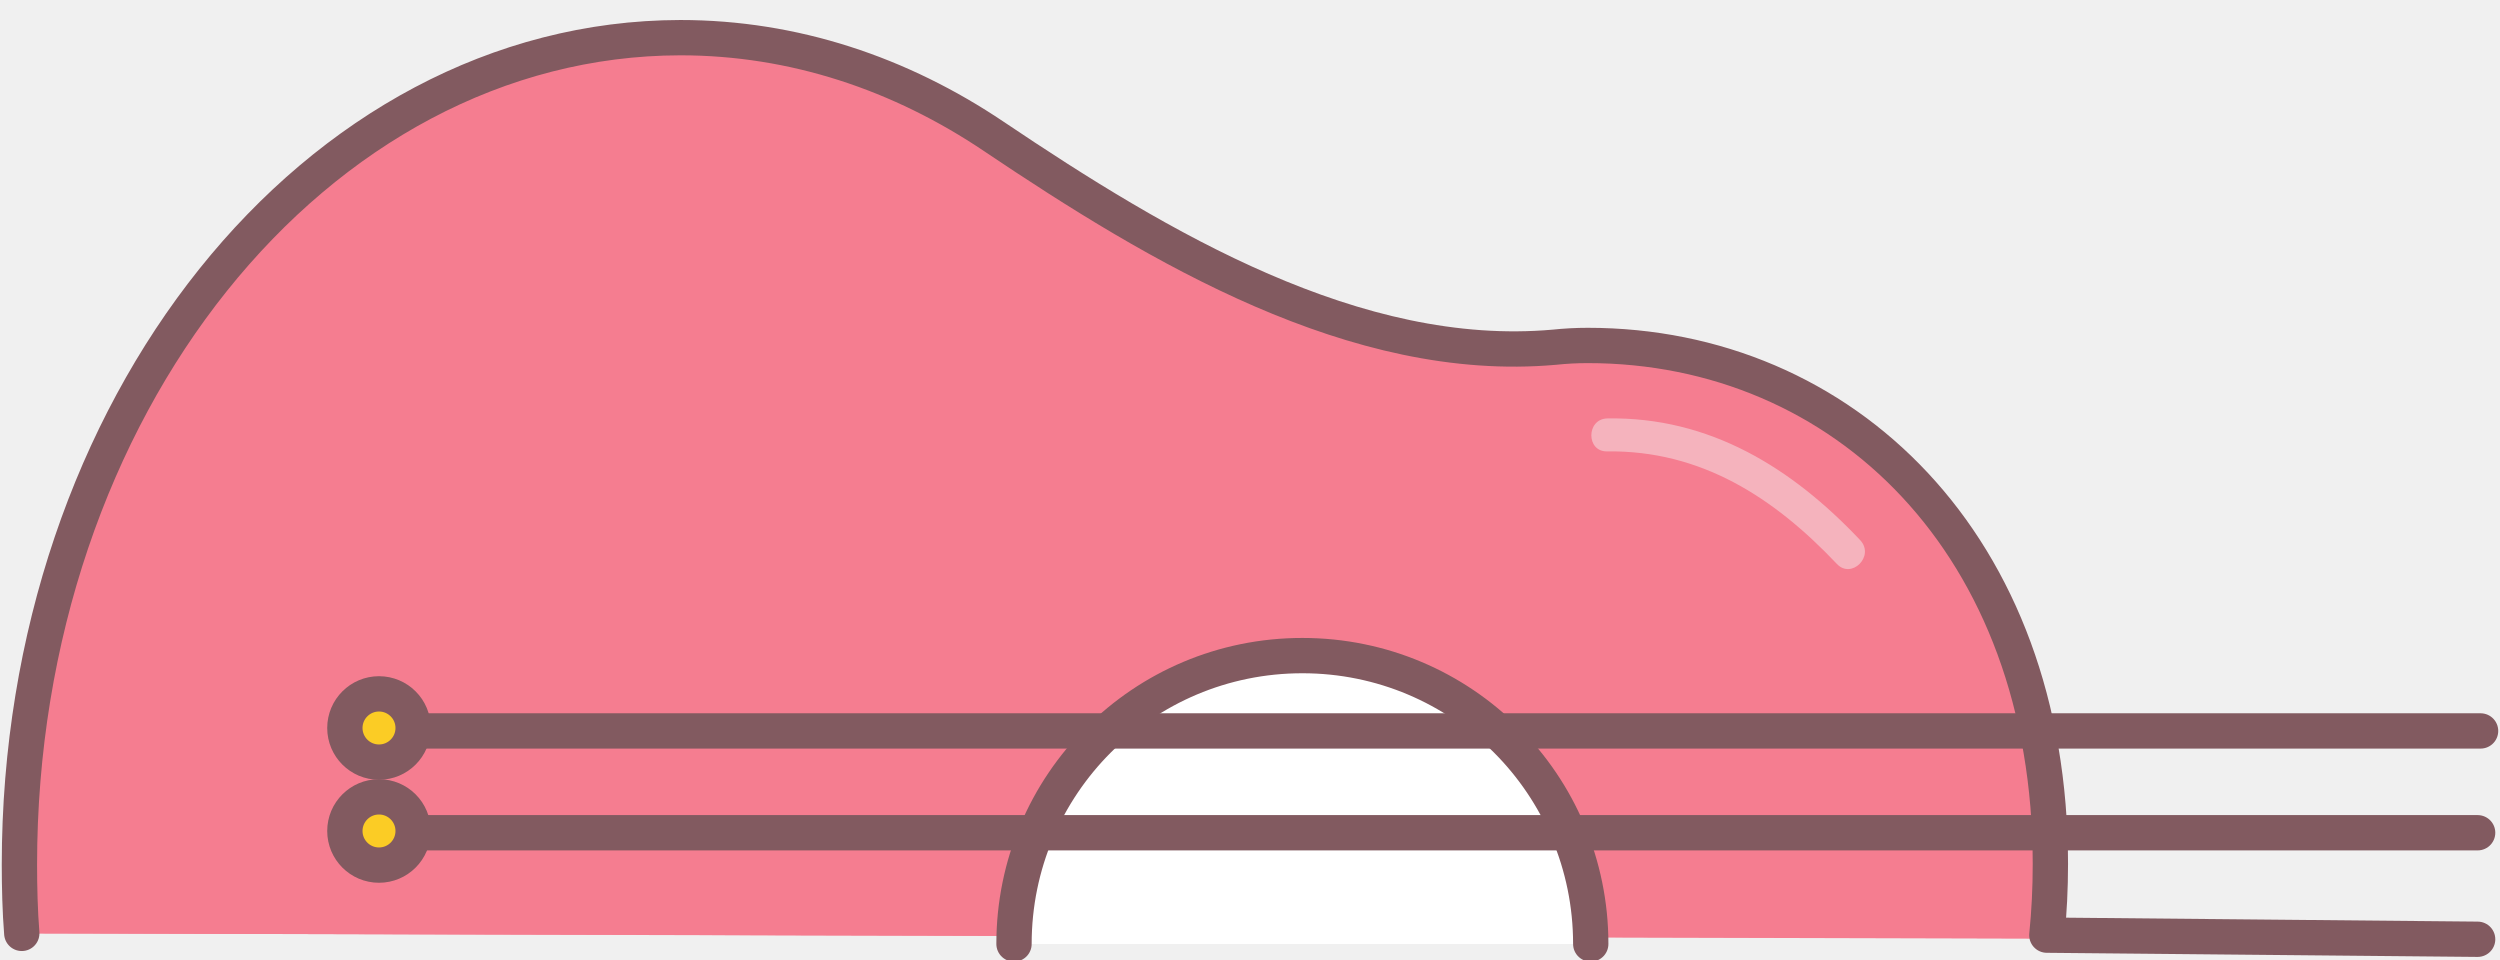
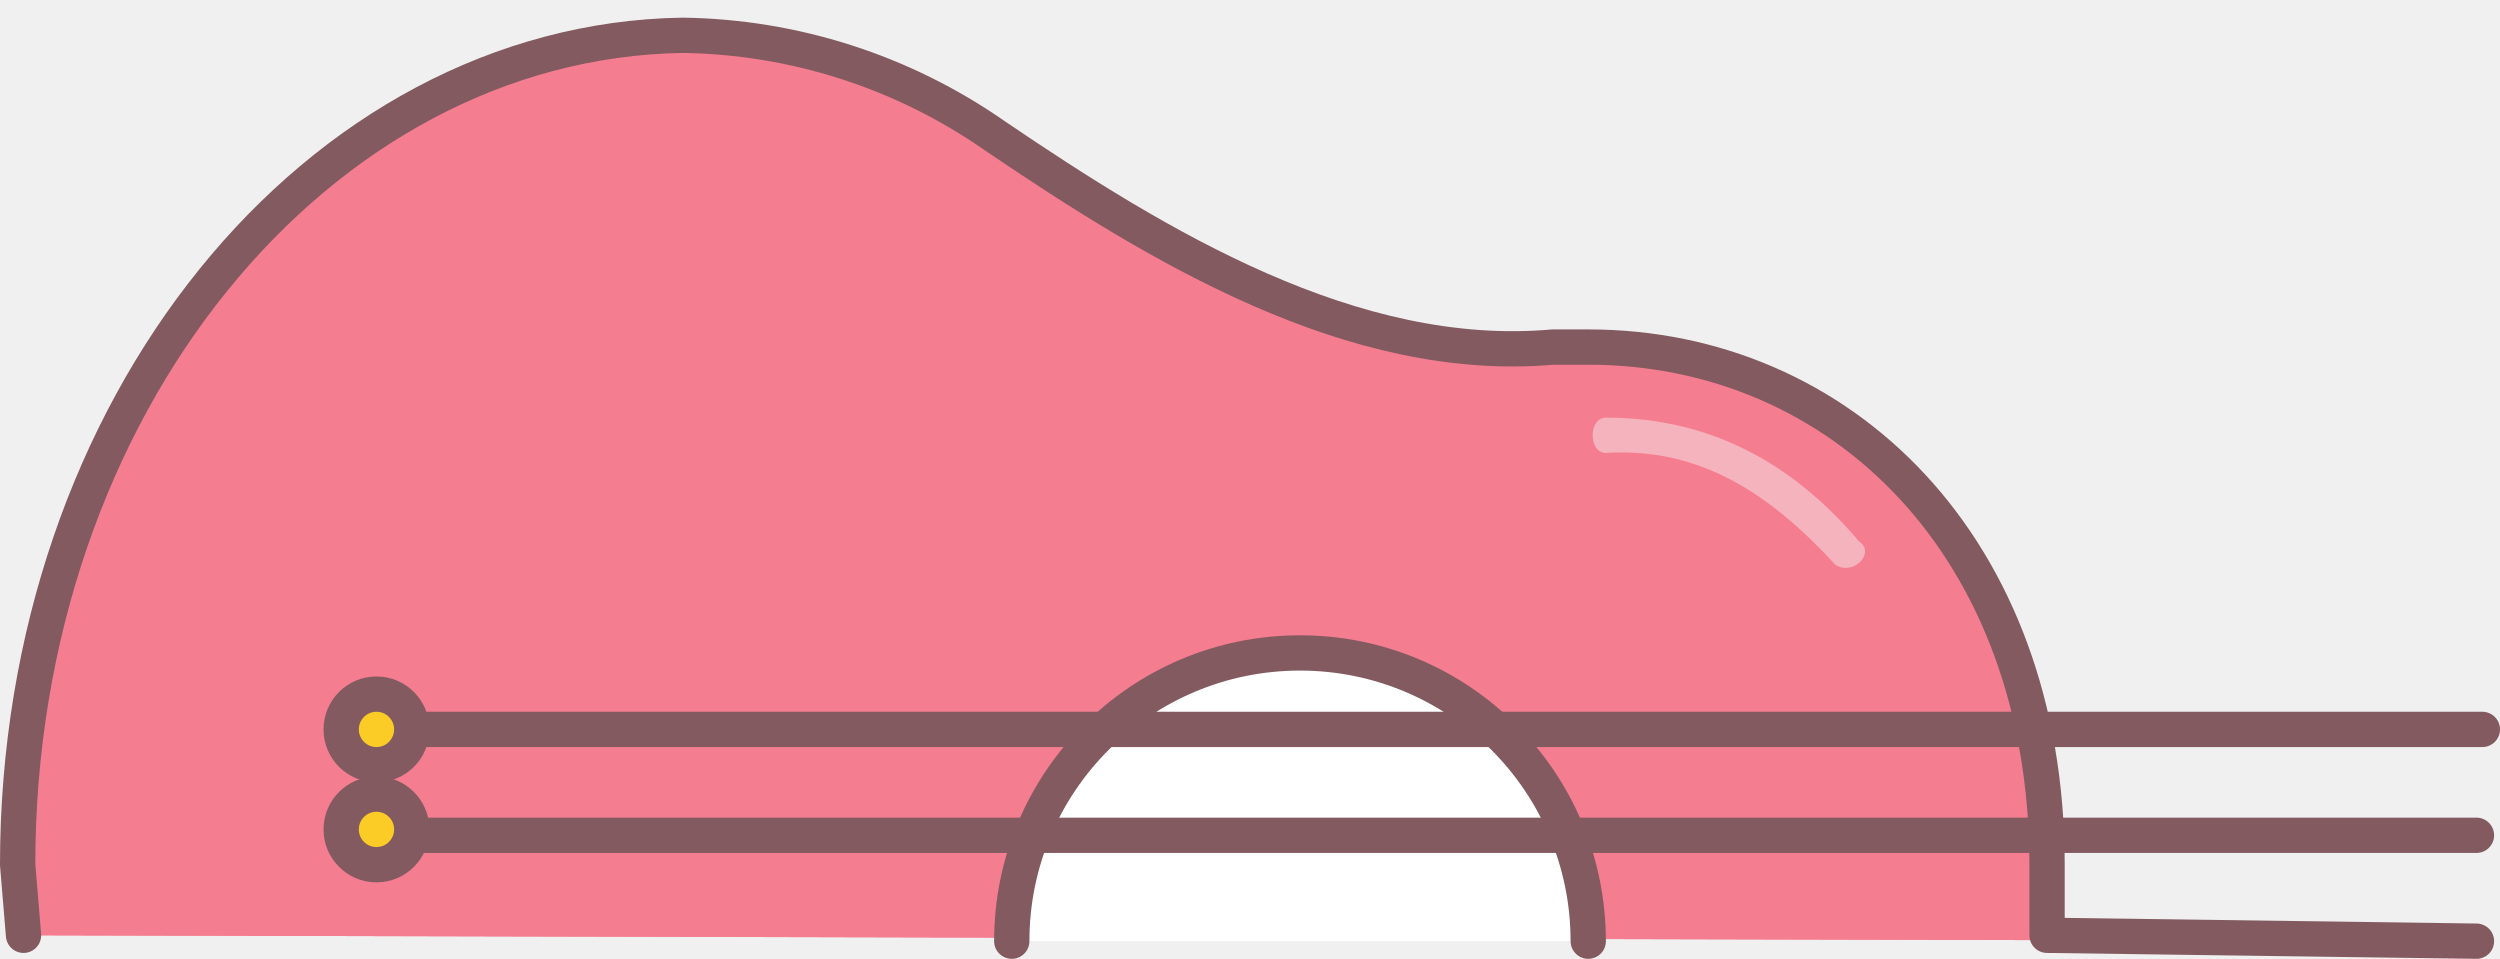
- <svg xmlns="http://www.w3.org/2000/svg" viewBox="0 0 424.8 163">
+ <svg xmlns="http://www.w3.org/2000/svg" viewBox="0 0 425 163">
  <style>.st18,.st2{stroke:#825a60;stroke-width:6;stroke-linecap:round;stroke-linejoin:round;stroke-miterlimit:10}.st2{fill:#f57d90}.st18{fill:#fbcc25}</style>
  <g id="gitaar">
    <g id="guitar_4_">
      <g id="guitar_5_">
-         <path d="M3.7 158.6c-.3-3.9-.4-7.8-.4-11.7C3.3 69.3 53.6 6.5 115.6 6.5c19.3 0 37.4 6.1 53.3 16.8 28 18.9 61.5 38.8 95.2 35.8 1.9-.2 3.8-.3 5.7-.3 43.4 0 78.6 33.8 78.6 88.1 0 4.1-.2 8.2-.6 12.1l73.2.7" fill="#f57d90" stroke="#825a60" stroke-width="4.314" stroke-linecap="round" stroke-linejoin="round" stroke-miterlimit="10" />
-         <path class="st2" d="M421 159.6l-73.2-.7c.4-3.9.6-7.9.6-12.1 0-54.3-35.2-88.1-78.6-88.1-1.9 0-3.8.1-5.7.3-33.7 3-67.1-16.9-95.2-35.8-15.9-10.7-34-16.8-53.3-16.8C53.6 6.5 3.3 69.3 3.3 146.9c0 3.9.1 7.9.4 11.7" />
-         <path d="M172.3 160.4c0-27.1 21.9-49 49-49s49 21.9 49 49" fill="#fff" stroke="#825a60" stroke-width="6" stroke-linecap="round" stroke-linejoin="round" stroke-miterlimit="10" />
-         <path d="M316.1 91.8c-11.6-12.3-25.6-21-43-20.7-3.6.1-3.6 5.7 0 5.6 15.9-.2 28.3 7.8 39 19.1 2.5 2.7 6.5-1.3 4-4z" fill="#f5b3bd" />
+         <path d="M4 159l-1-12C3 69 54 7 116 7c19 0 37 6 53 16 28 19 61 39 95 36h6c43 0 78 34 78 88v12l73 1" fill="#f57d90" stroke="#825a60" stroke-width="4" stroke-linecap="round" stroke-linejoin="round" stroke-miterlimit="10" />
+         <path class="st2" d="M421 160l-73-1v-12c0-54-35-88-78-88h-6c-34 3-67-17-95-36a95 95 0 0 0-53-17C54 7 3 69 3 147l1 12" />
+         <path d="M172 160a49 49 0 1 1 98 0" fill="#fff" stroke="#825a60" stroke-width="6" stroke-linecap="round" stroke-linejoin="round" stroke-miterlimit="10" />
+         <path d="M316 92c-11-13-25-21-43-21-3 0-3 6 0 6 16-1 28 7 39 19 3 2 7-2 4-4z" fill="#f5b3bd" />
      </g>
-       <path class="st2" d="M64.4 124.2h357.1M64.4 141.5H421" />
-       <circle class="st18" cx="64.4" cy="123.7" r="5.8" />
-       <circle class="st18" cx="64.4" cy="141.2" r="5.8" />
+       <path class="st2" d="M64 124h358M64 142h357" />
+       <circle class="st18" cx="64" cy="124" r="6" />
+       <circle class="st18" cx="64" cy="141" r="6" />
    </g>
  </g>
</svg>
